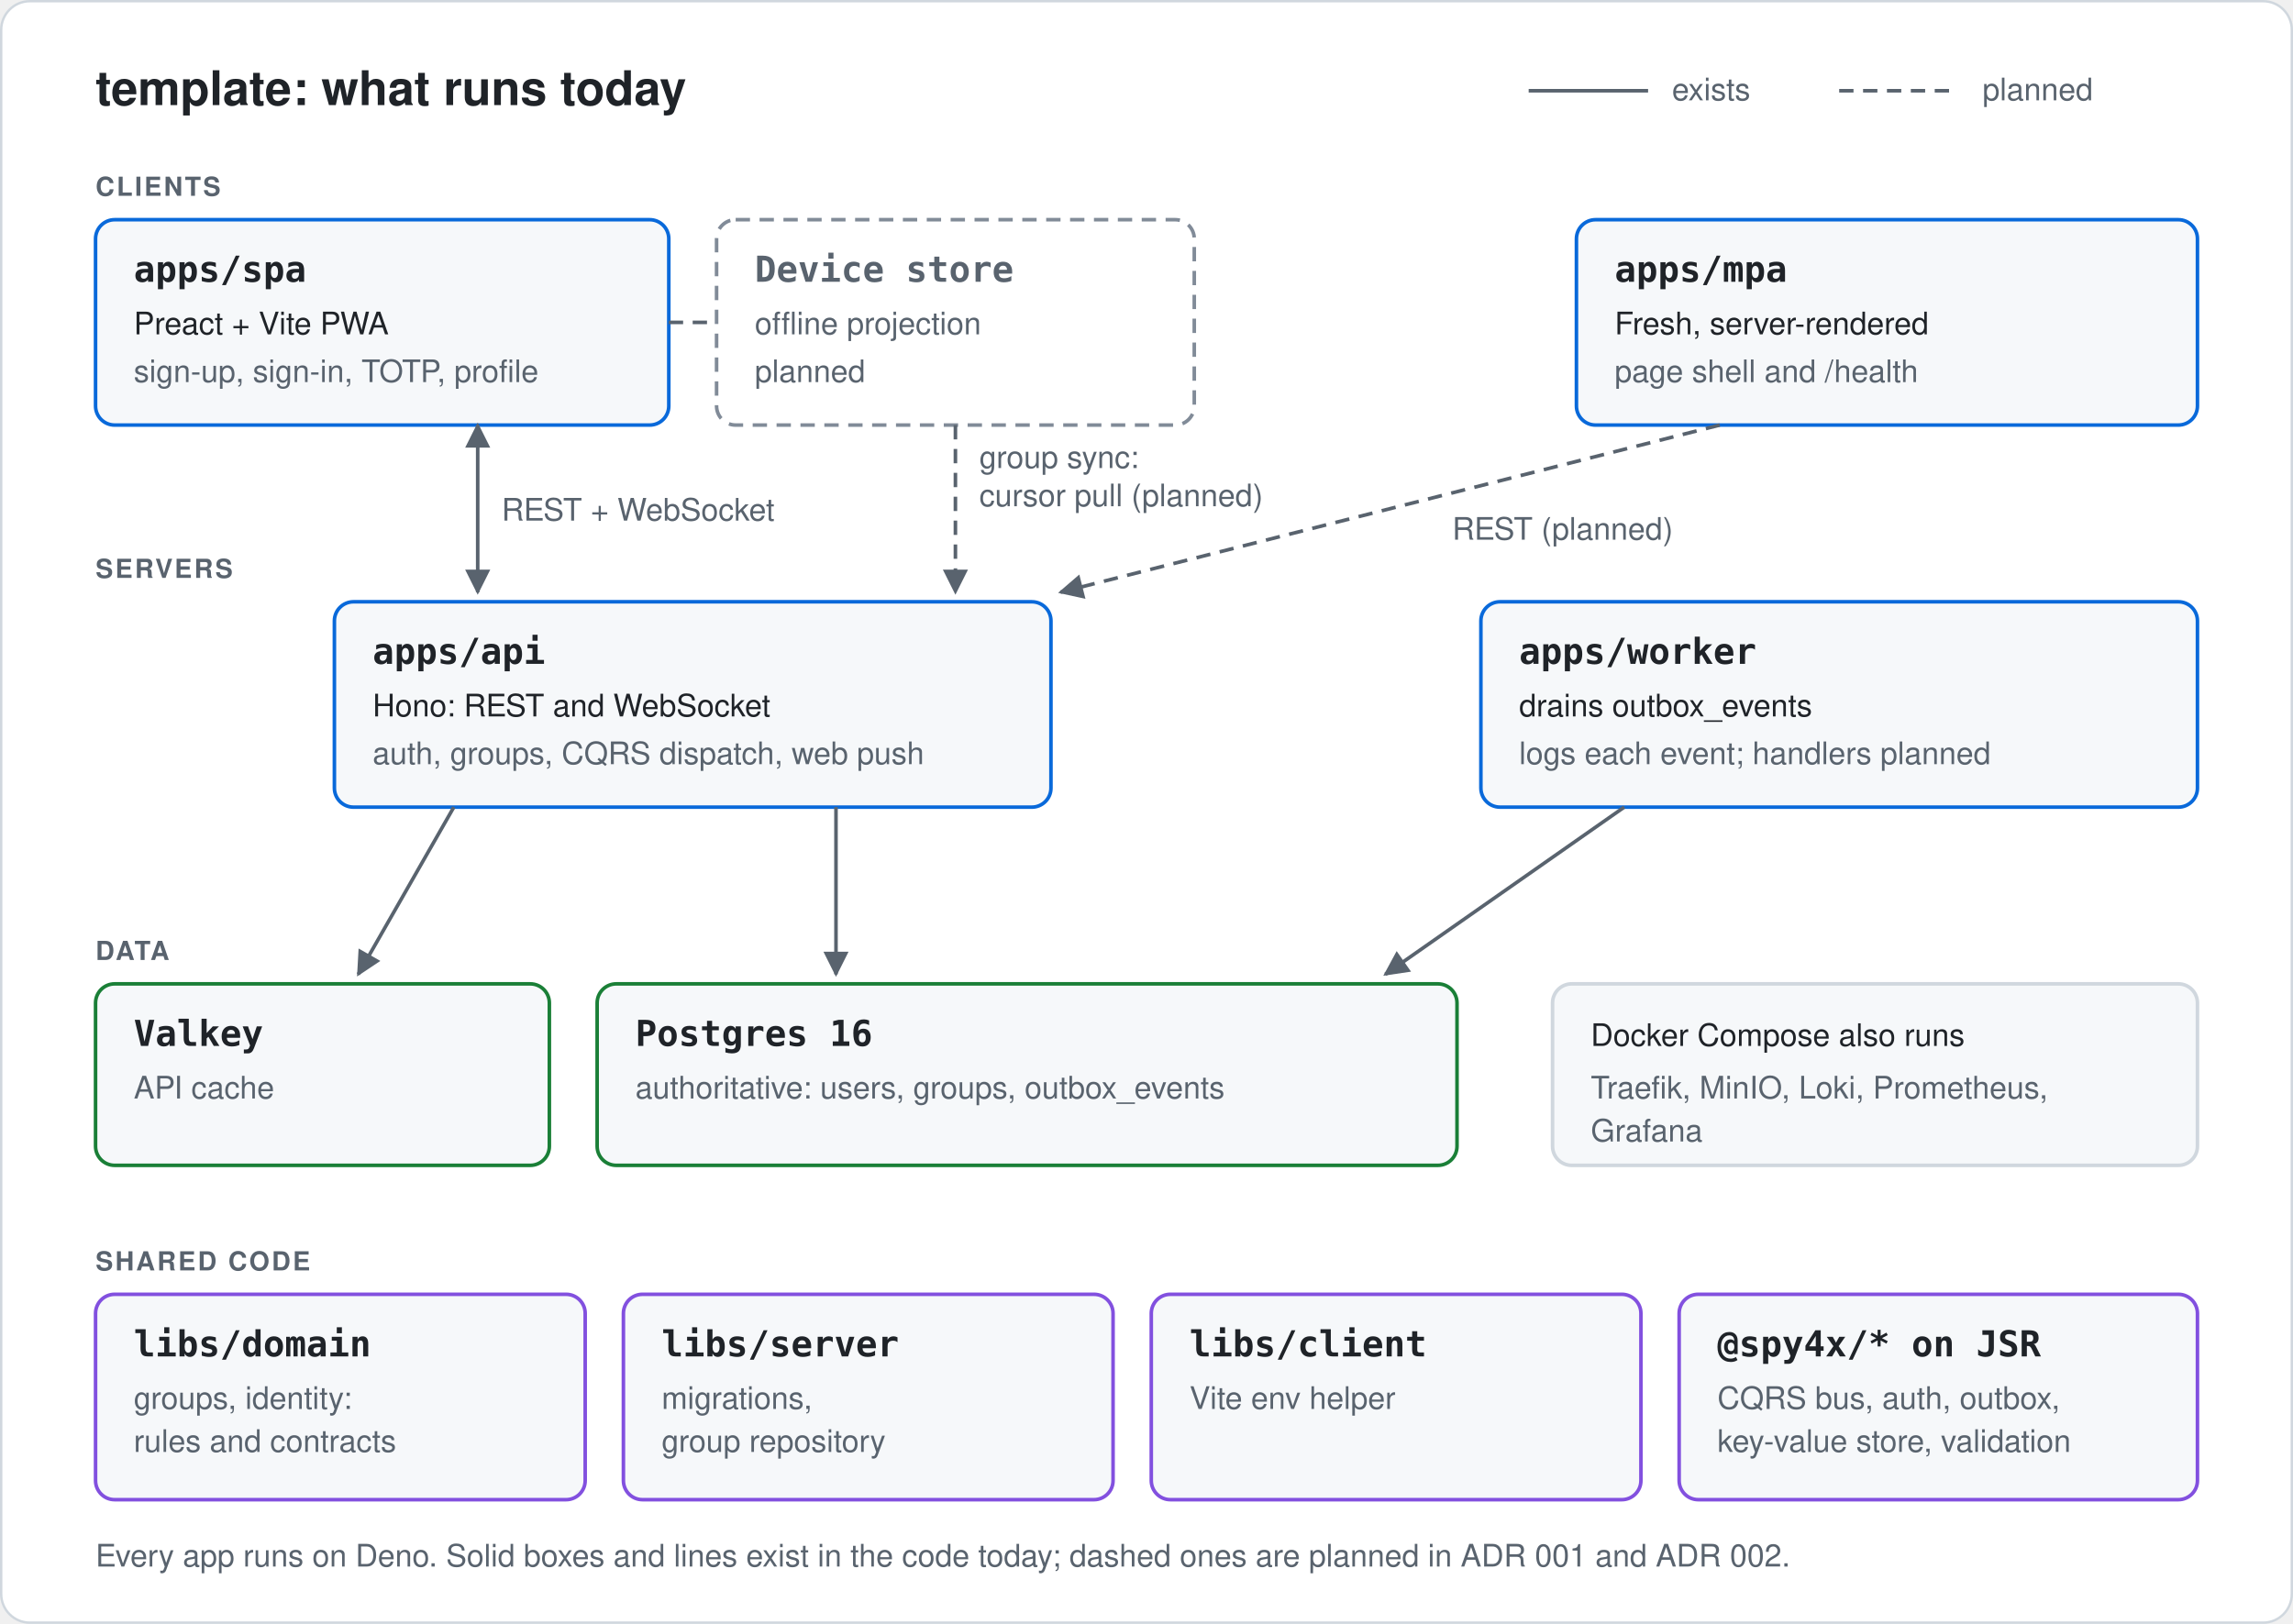
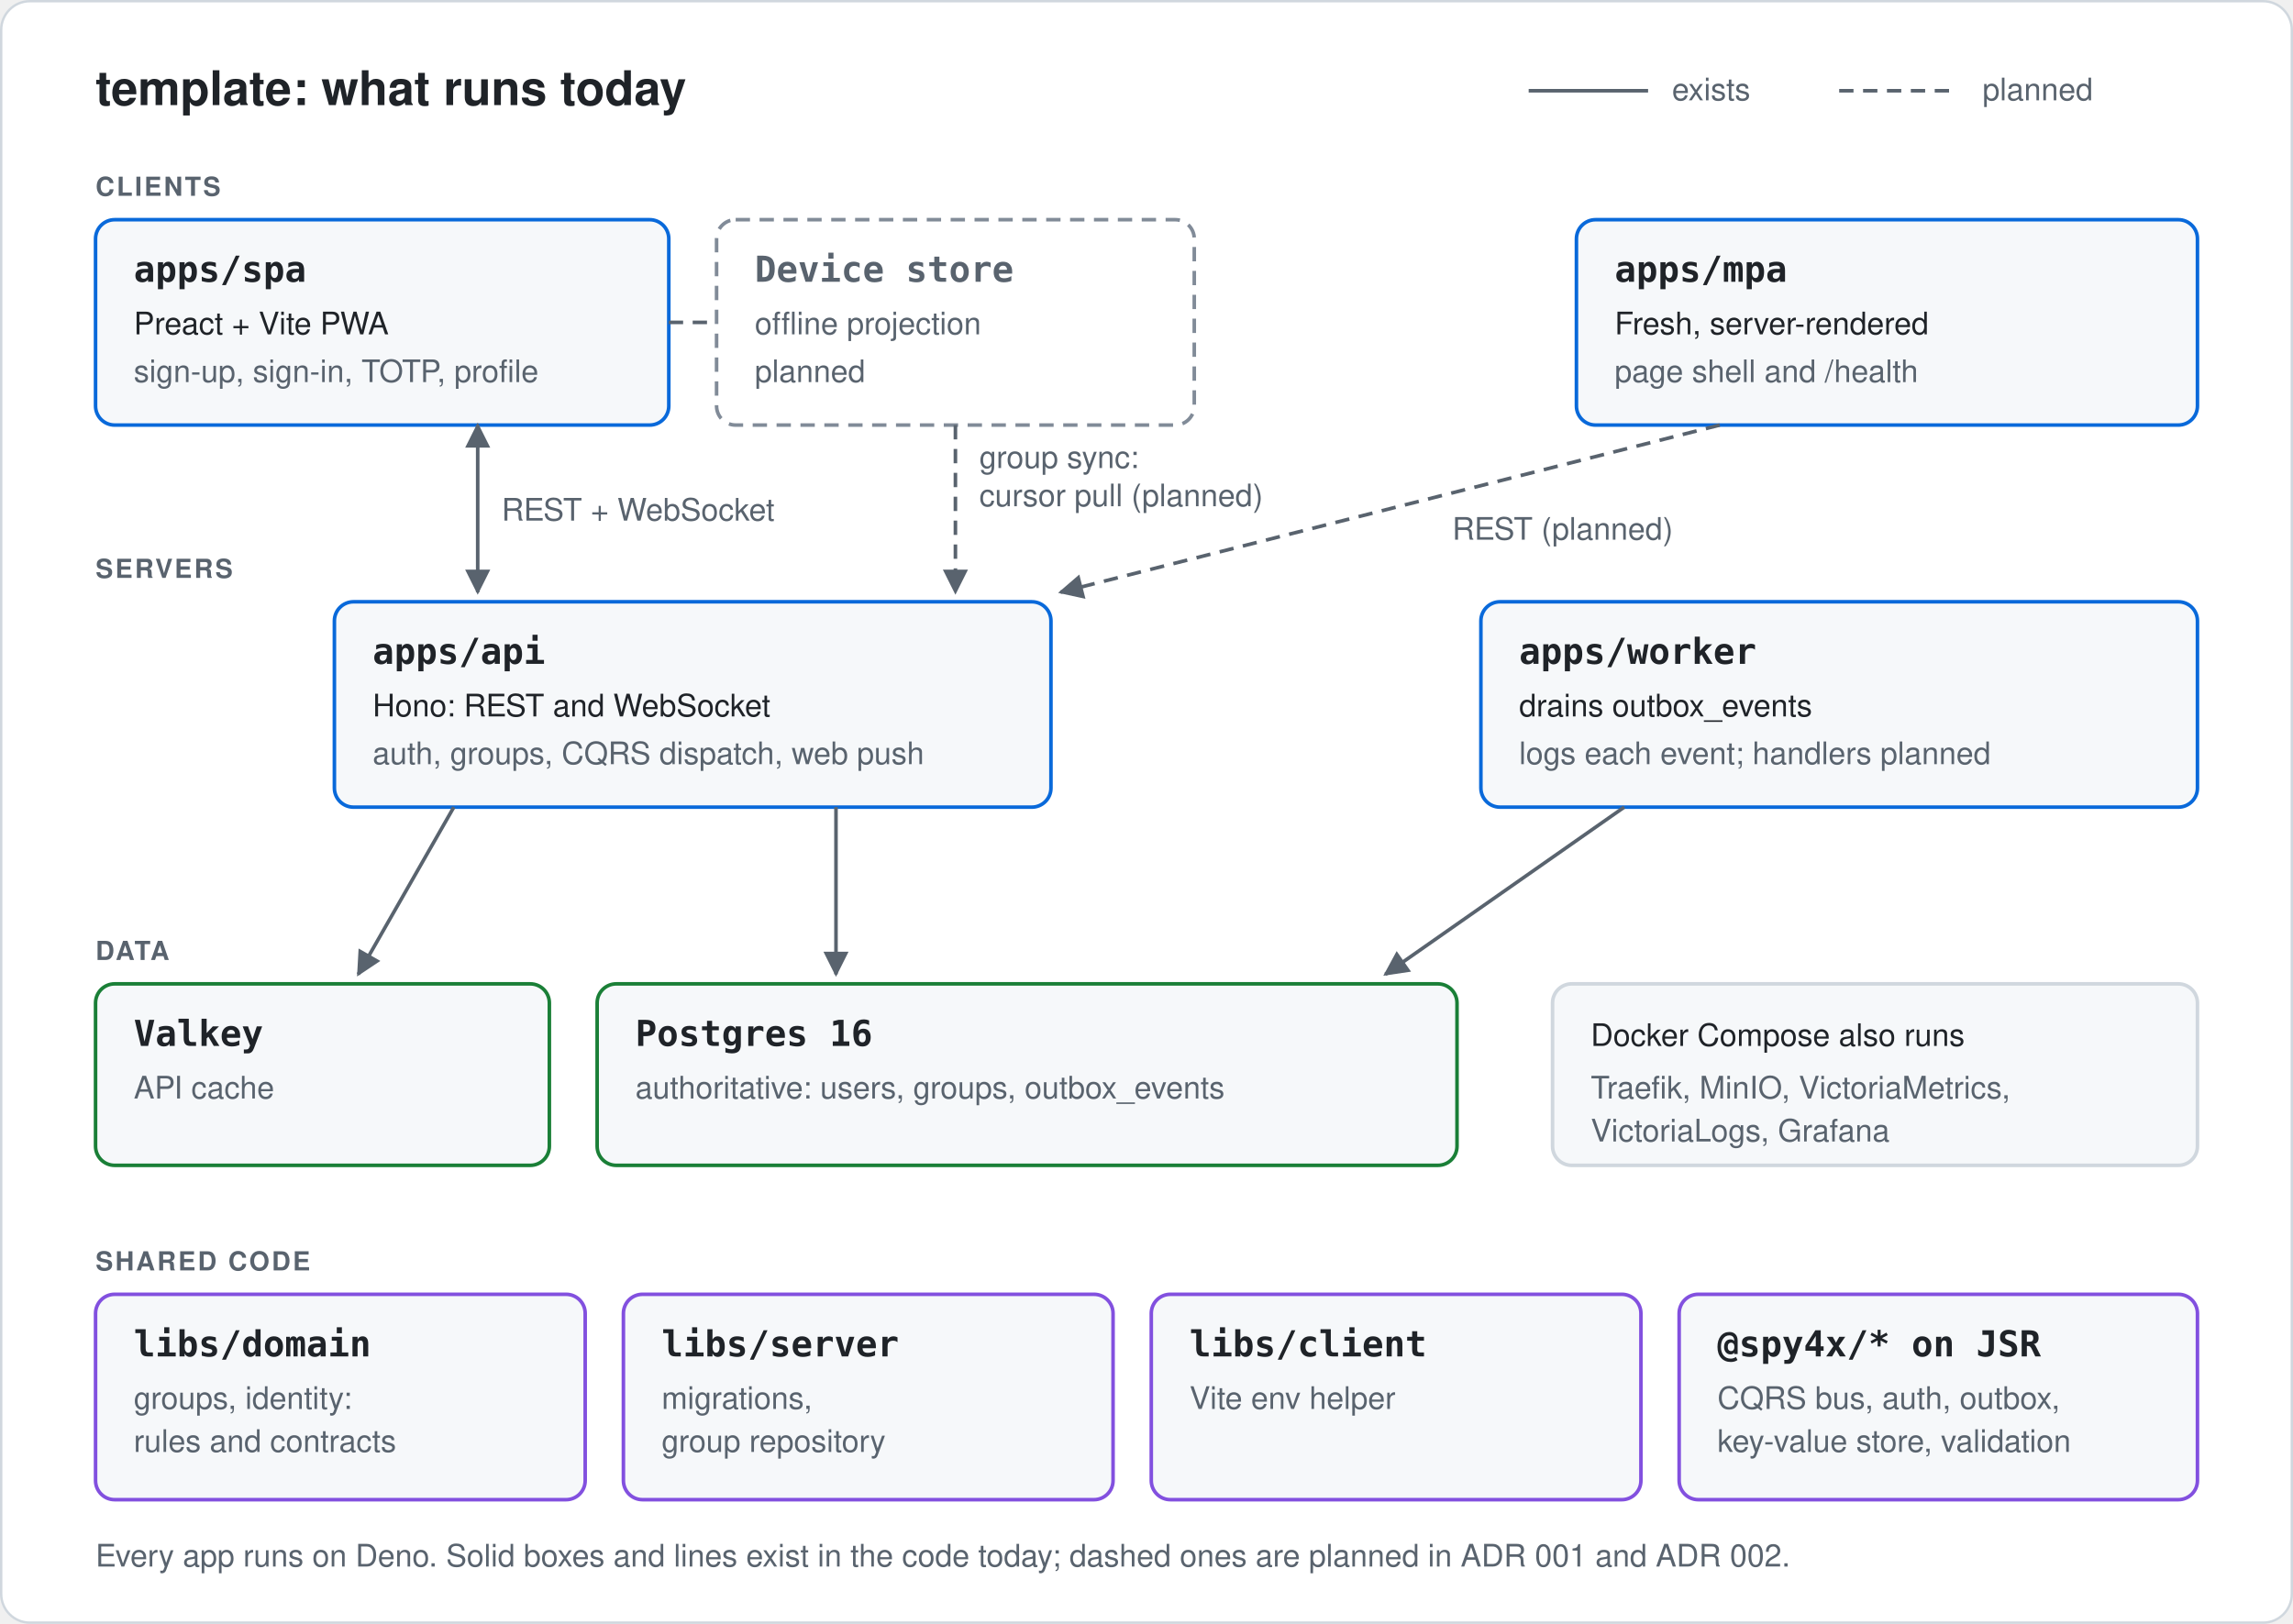
<svg xmlns="http://www.w3.org/2000/svg" viewBox="0 0 960 680" width="960" height="680" role="img" aria-labelledby="title desc">
  <style>
    .bg { fill: #ffffff; stroke: #d0d7de; }
    .t { fill: #1f2328; font-family: -apple-system, BlinkMacSystemFont, "Segoe UI", Helvetica, Arial, sans-serif; font-size: 13px; }
    .h { font-family: ui-monospace, SFMono-Regular, Menlo, Consolas, monospace; font-size: 15px; font-weight: 600; }
    .title { font-size: 20px; font-weight: 600; }
    .m { fill: #59636e; }
    .tier { fill: #59636e; font-size: 11px; font-weight: 600; letter-spacing: 0.08em; }
    .box { fill: #f6f8fa; stroke-width: 1.5; }
    .app { stroke: #0969da; }
    .data { stroke: #1a7f37; }
    .lib { stroke: #8250df; }
    .ops { stroke: #d0d7de; }
    .plan { fill: none; stroke: #818b98; stroke-width: 1.5; stroke-dasharray: 6 4; }
    .line { stroke: #59636e; stroke-width: 1.5; fill: none; }
    .dash { stroke-dasharray: 6 4; }
    .head { fill: #59636e; }
    @media (prefers-color-scheme: dark) {
      .bg { fill: #0d1117; stroke: #30363d; }
      .t { fill: #e6edf3; }
      .m, .tier { fill: #9198a1; }
      .box { fill: #161b22; }
      .app { stroke: #4493f8; }
      .data { stroke: #3fb950; }
      .lib { stroke: #ab7df8; }
      .ops { stroke: #30363d; }
      .plan { stroke: #6e7681; }
      .line { stroke: #9198a1; }
      .head { fill: #9198a1; }
    }
  </style>
  <defs>
    <marker id="arrow" viewBox="0 0 10 10" refX="9" refY="5" markerWidth="7" markerHeight="7" orient="auto-start-reverse">
      <path class="head" d="M0 0 L10 5 L0 10 z" />
    </marker>
  </defs>
  <rect class="bg" x="0.5" y="0.5" width="959" height="679" rx="12" />
  <text class="t title" x="40" y="44">template: what runs today</text>
  <line class="line" x1="640" y1="38" x2="690" y2="38" />
  <text class="t m" x="700" y="42">exists</text>
  <line class="line dash" x1="770" y1="38" x2="820" y2="38" />
  <text class="t m" x="830" y="42">planned</text>
  <text class="t tier" x="40" y="82">CLIENTS</text>
  <rect class="box app" x="40" y="92" width="240" height="86" rx="8" />
  <text class="t h" x="56" y="118">apps/spa</text>
  <text class="t" x="56" y="140">Preact + Vite PWA</text>
  <text class="t m" x="56" y="160">sign-up, sign-in, TOTP, profile</text>
  <rect class="plan" x="300" y="92" width="200" height="86" rx="8" />
  <text class="t h m" x="316" y="118">Device store</text>
  <text class="t m" x="316" y="140">offline projection</text>
  <text class="t m" x="316" y="160">planned</text>
  <line class="line dash" x1="280" y1="135" x2="300" y2="135" />
  <rect class="box app" x="660" y="92" width="260" height="86" rx="8" />
  <text class="t h" x="676" y="118">apps/mpa</text>
  <text class="t" x="676" y="140">Fresh, server-rendered</text>
  <text class="t m" x="676" y="160">page shell and /health</text>
  <line class="line" x1="200" y1="178" x2="200" y2="248" marker-start="url(#arrow)" marker-end="url(#arrow)" />
  <text class="t m" x="210" y="218">REST + WebSocket</text>
  <line class="line dash" x1="400" y1="178" x2="400" y2="248" marker-end="url(#arrow)" />
  <text class="t m" x="410" y="196">group sync:</text>
  <text class="t m" x="410" y="212">cursor pull (planned)</text>
  <line class="line dash" x1="720" y1="178" x2="444" y2="248" marker-end="url(#arrow)" />
  <text class="t m" x="608" y="226">REST (planned)</text>
  <text class="t tier" x="40" y="242">SERVERS</text>
  <rect class="box app" x="140" y="252" width="300" height="86" rx="8" />
  <text class="t h" x="156" y="278">apps/api</text>
  <text class="t" x="156" y="300">Hono: REST and WebSocket</text>
  <text class="t m" x="156" y="320">auth, groups, CQRS dispatch, web push</text>
  <rect class="box app" x="620" y="252" width="300" height="86" rx="8" />
  <text class="t h" x="636" y="278">apps/worker</text>
  <text class="t" x="636" y="300">drains outbox_events</text>
  <text class="t m" x="636" y="320">logs each event; handlers planned</text>
  <line class="line" x1="190" y1="338" x2="150" y2="408" marker-end="url(#arrow)" />
  <line class="line" x1="350" y1="338" x2="350" y2="408" marker-end="url(#arrow)" />
  <line class="line" x1="680" y1="338" x2="580" y2="408" marker-end="url(#arrow)" />
  <text class="t tier" x="40" y="402">DATA</text>
  <rect class="box data" x="40" y="412" width="190" height="76" rx="8" />
  <text class="t h" x="56" y="438">Valkey</text>
  <text class="t m" x="56" y="460">API cache</text>
  <rect class="box data" x="250" y="412" width="360" height="76" rx="8" />
  <text class="t h" x="266" y="438">Postgres 16</text>
  <text class="t m" x="266" y="460">authoritative: users, groups, outbox_events</text>
  <rect class="box ops" x="650" y="412" width="270" height="76" rx="8" />
  <text class="t" x="666" y="438">Docker Compose also runs</text>
-   <text class="t m" x="666" y="460">Traefik, MinIO, Loki, Prometheus,</text>
-   <text class="t m" x="666" y="478">Grafana</text>
+   <text class="t m" x="666" y="460">Traefik, MinIO, VictoriaMetrics,</text>
+   <text class="t m" x="666" y="478">VictoriaLogs, Grafana</text>
  <text class="t tier" x="40" y="532">SHARED CODE</text>
  <rect class="box lib" x="40" y="542" width="205" height="86" rx="8" />
  <text class="t h" x="56" y="568">libs/domain</text>
  <text class="t m" x="56" y="590">groups, identity:</text>
  <text class="t m" x="56" y="608">rules and contracts</text>
  <rect class="box lib" x="261" y="542" width="205" height="86" rx="8" />
  <text class="t h" x="277" y="568">libs/server</text>
  <text class="t m" x="277" y="590">migrations,</text>
  <text class="t m" x="277" y="608">group repository</text>
  <rect class="box lib" x="482" y="542" width="205" height="86" rx="8" />
  <text class="t h" x="498" y="568">libs/client</text>
  <text class="t m" x="498" y="590">Vite env helper</text>
  <rect class="box lib" x="703" y="542" width="217" height="86" rx="8" />
  <text class="t h" x="719" y="568">@spy4x/* on JSR</text>
  <text class="t m" x="719" y="590">CQRS bus, auth, outbox,</text>
  <text class="t m" x="719" y="608">key-value store, validation</text>
  <text class="t m" x="40" y="656">Every app runs on Deno. Solid boxes and lines exist in the code today; dashed ones are planned in ADR 001 and ADR 002.</text>
</svg>
